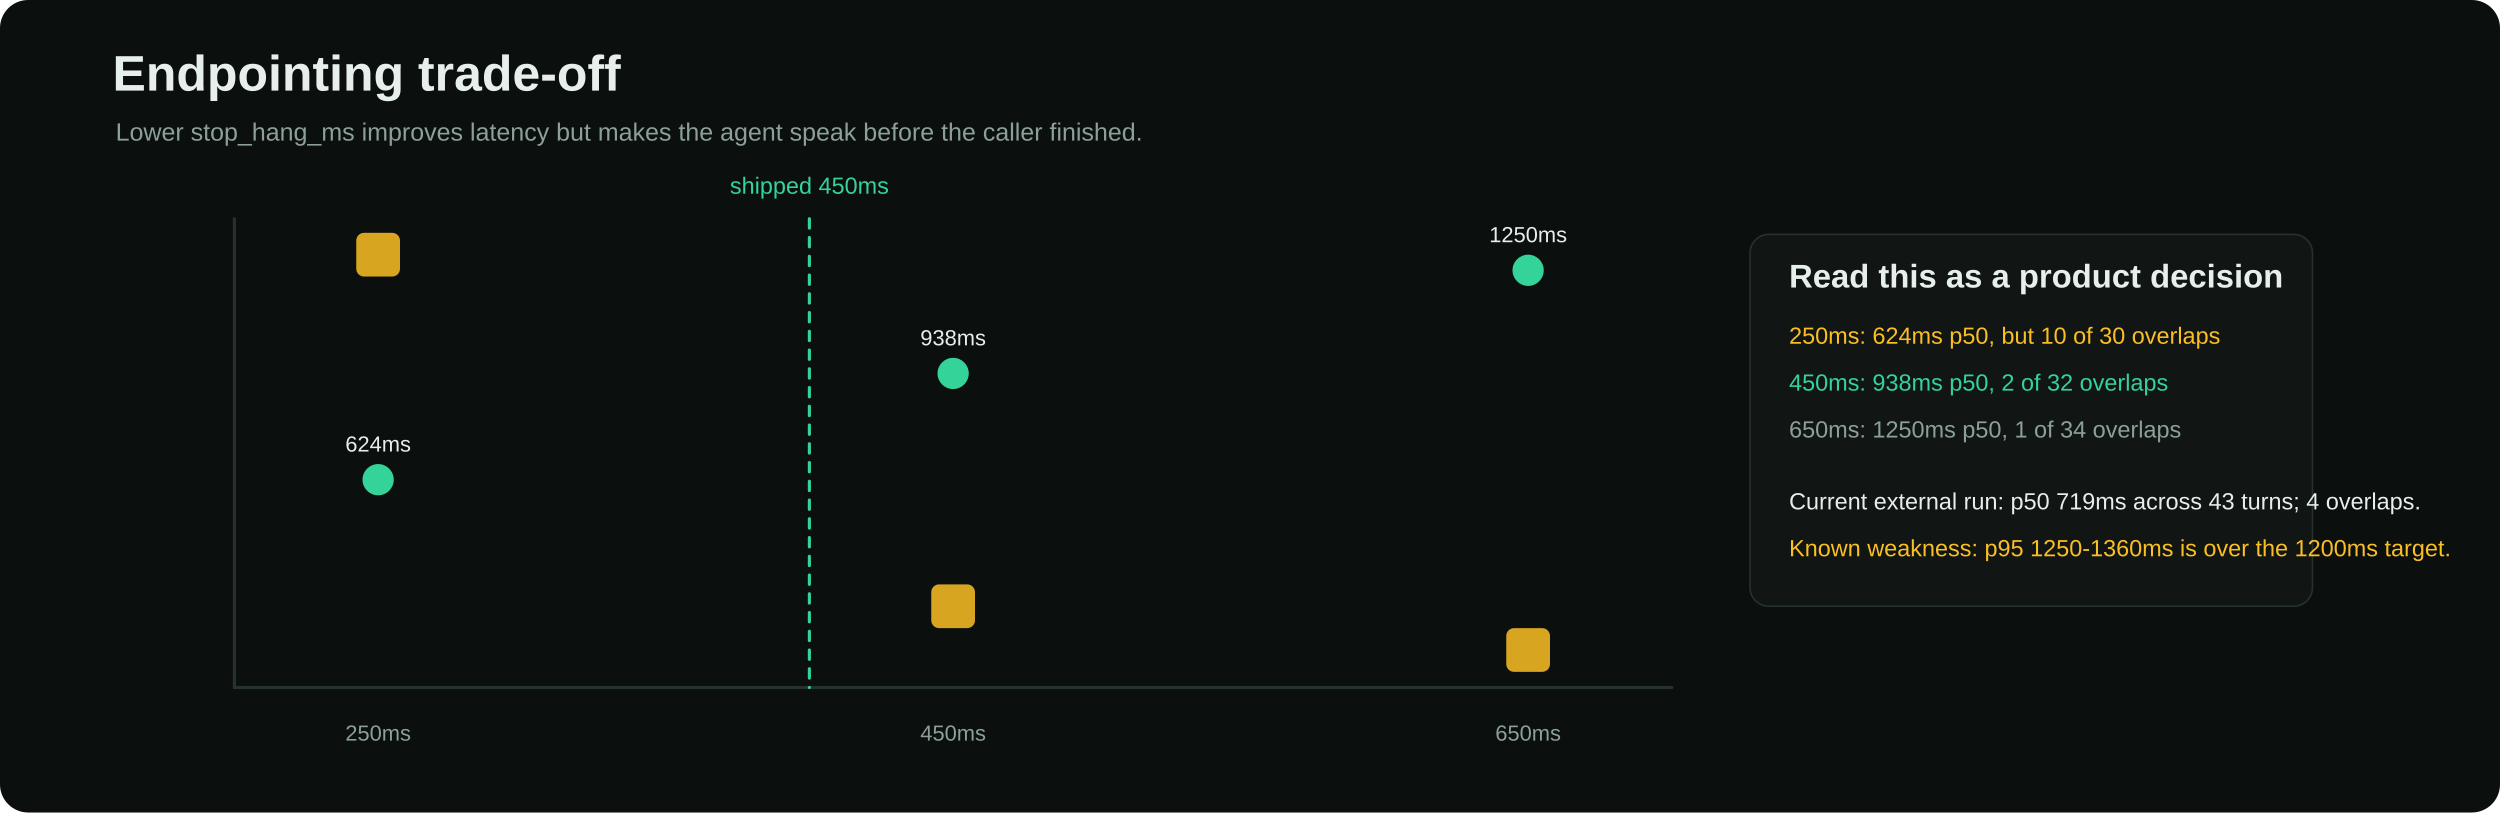
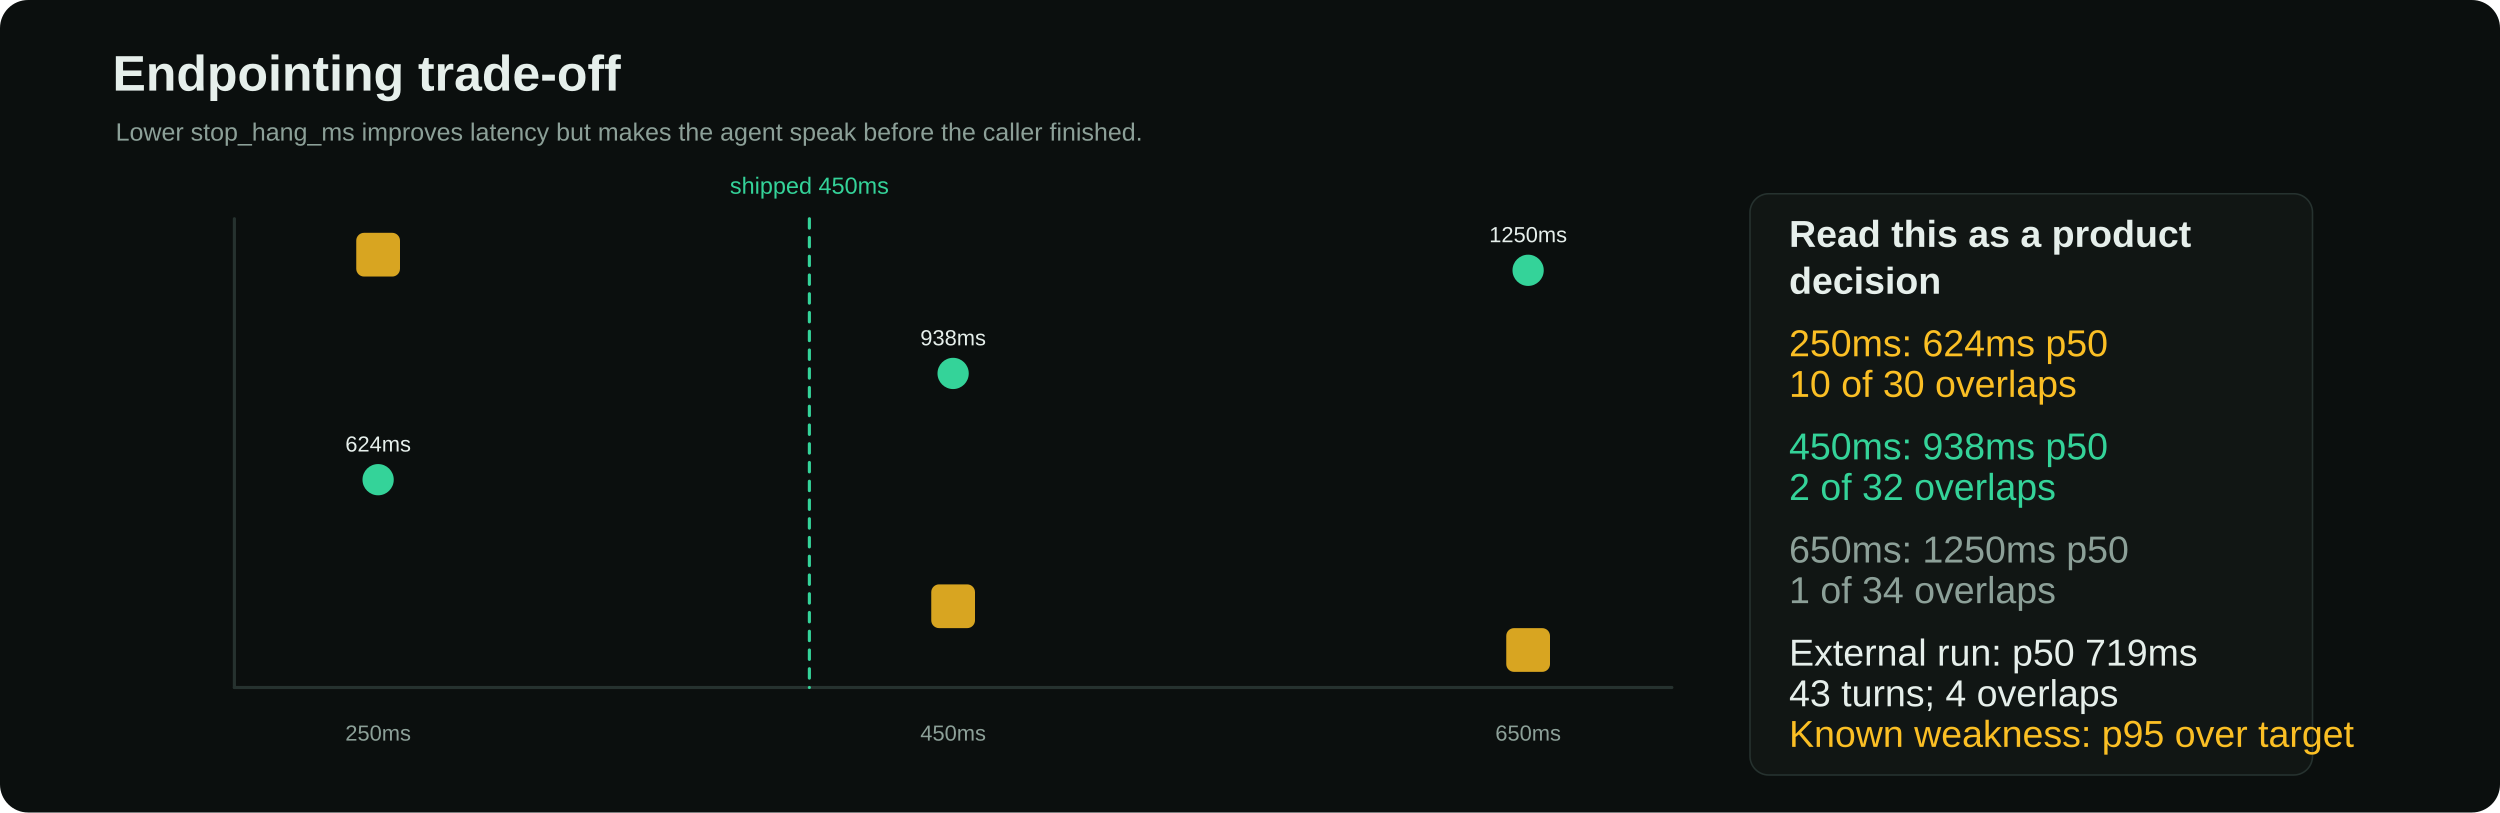
<svg xmlns="http://www.w3.org/2000/svg" width="1600" height="520" viewBox="0 0 1600 520" role="img">
  <defs>
    <linearGradient id="panel" x1="0" x2="1">
      <stop offset="0" stop-color="#111614" />
      <stop offset="1" stop-color="#0d1312" />
    </linearGradient>
    <linearGradient id="mint" x1="0" x2="1">
      <stop offset="0" stop-color="#34d399" />
      <stop offset="1" stop-color="#2dd4bf" />
    </linearGradient>
    <filter id="glow" x="-30%" y="-30%" width="160%" height="160%">
      <feGaussianBlur stdDeviation="6" result="blur" />
      <feMerge>
        <feMergeNode in="blur" />
        <feMergeNode in="SourceGraphic" />
      </feMerge>
    </filter>
  </defs>
  <rect width="1600" height="520" rx="18" fill="#0b0f0e" />
  <text x="72" y="58" fill="#e6efeb" font-family="Segoe UI, Arial, sans-serif" font-size="32" font-weight="700" letter-spacing="0" text-anchor="start">Endpointing trade-off</text>
  <text x="74" y="90" fill="#8ca098" font-family="Segoe UI, Arial, sans-serif" font-size="16" font-weight="400" letter-spacing="0" text-anchor="start">Lower stop_hang_ms improves latency but makes the agent speak before the caller finished.</text>
  <line x1="150" y1="440" x2="1070" y2="440" stroke="#26322f" stroke-width="2" stroke-linecap="round" />
  <line x1="150" y1="140" x2="150" y2="440" stroke="#26322f" stroke-width="2" stroke-linecap="round" />
  <circle cx="242" cy="307" r="10" fill="#34d399" />
  <text x="242" y="289" fill="#e6efeb" font-family="Segoe UI, Arial, sans-serif" font-size="14" font-weight="500" letter-spacing="0" text-anchor="middle">624ms</text>
  <rect x="228" y="149" width="28" height="28" rx="5" fill="#fbbf24" opacity="0.85" />
  <text x="242" y="474" fill="#8ca098" font-family="Segoe UI, Arial, sans-serif" font-size="14" font-weight="500" letter-spacing="0" text-anchor="middle">250ms</text>
  <circle cx="610" cy="239" r="10" fill="#34d399" />
  <text x="610" y="221" fill="#e6efeb" font-family="Segoe UI, Arial, sans-serif" font-size="14" font-weight="500" letter-spacing="0" text-anchor="middle">938ms</text>
  <rect x="596" y="374" width="28" height="28" rx="5" fill="#fbbf24" opacity="0.85" />
  <text x="610" y="474" fill="#8ca098" font-family="Segoe UI, Arial, sans-serif" font-size="14" font-weight="500" letter-spacing="0" text-anchor="middle">450ms</text>
  <circle cx="978" cy="173" r="10" fill="#34d399" />
  <text x="978" y="155" fill="#e6efeb" font-family="Segoe UI, Arial, sans-serif" font-size="14" font-weight="500" letter-spacing="0" text-anchor="middle">1250ms</text>
  <rect x="964" y="402" width="28" height="28" rx="5" fill="#fbbf24" opacity="0.85" />
  <text x="978" y="474" fill="#8ca098" font-family="Segoe UI, Arial, sans-serif" font-size="14" font-weight="500" letter-spacing="0" text-anchor="middle">650ms</text>
  <line x1="518" y1="140" x2="518" y2="440" stroke="#34d399" stroke-width="2" stroke-linecap="round" stroke-dasharray="6 6" />
  <text x="518" y="124" fill="#34d399" font-family="Segoe UI, Arial, sans-serif" font-size="15" font-weight="500" letter-spacing="0" text-anchor="middle">shipped 450ms</text>
-   <rect x="1120" y="150" width="360" height="238" rx="12" fill="#111614" stroke="#26322f" opacity="1" />
-   <text x="1145" y="184" fill="#e6efeb" font-family="Segoe UI, Arial, sans-serif" font-size="21" font-weight="700" letter-spacing="0" text-anchor="start">Read this as a product decision</text>
-   <text x="1145" y="220" fill="#fbbf24" font-family="Segoe UI, Arial, sans-serif" font-size="15" font-weight="500" letter-spacing="0" text-anchor="start">250ms: 624ms p50, but 10 of 30 overlaps</text>
-   <text x="1145" y="250" fill="#34d399" font-family="Segoe UI, Arial, sans-serif" font-size="15" font-weight="500" letter-spacing="0" text-anchor="start">450ms: 938ms p50, 2 of 32 overlaps</text>
-   <text x="1145" y="280" fill="#8ca098" font-family="Segoe UI, Arial, sans-serif" font-size="15" font-weight="500" letter-spacing="0" text-anchor="start">650ms: 1250ms p50, 1 of 34 overlaps</text>
-   <text x="1145" y="326" fill="#e6efeb" font-family="Segoe UI, Arial, sans-serif" font-size="15" font-weight="400" letter-spacing="0" text-anchor="start">Current external run: p50 719ms across 43 turns; 4 overlaps.</text>
-   <text x="1145" y="356" fill="#fbbf24" font-family="Segoe UI, Arial, sans-serif" font-size="15" font-weight="500" letter-spacing="0" text-anchor="start">Known weakness: p95 1250-1360ms is over the 1200ms target.</text>
+   <rect x="1120" y="124" width="360" height="372" rx="12" fill="#111614" stroke="#26322f" opacity="1" />
+   <text x="1145" y="158" fill="#e6efeb" font-family="Segoe UI, Arial, sans-serif" font-size="24" font-weight="700" letter-spacing="0" text-anchor="start">Read this as a product</text>
+   <text x="1145" y="188" fill="#e6efeb" font-family="Segoe UI, Arial, sans-serif" font-size="24" font-weight="700" letter-spacing="0" text-anchor="start">decision</text>
+   <text x="1145" y="228" fill="#fbbf24" font-family="Segoe UI, Arial, sans-serif" font-size="24" font-weight="500" letter-spacing="0" text-anchor="start">250ms: 624ms p50</text>
+   <text x="1145" y="254" fill="#fbbf24" font-family="Segoe UI, Arial, sans-serif" font-size="24" font-weight="500" letter-spacing="0" text-anchor="start">10 of 30 overlaps</text>
+   <text x="1145" y="294" fill="#34d399" font-family="Segoe UI, Arial, sans-serif" font-size="24" font-weight="500" letter-spacing="0" text-anchor="start">450ms: 938ms p50</text>
+   <text x="1145" y="320" fill="#34d399" font-family="Segoe UI, Arial, sans-serif" font-size="24" font-weight="500" letter-spacing="0" text-anchor="start">2 of 32 overlaps</text>
+   <text x="1145" y="360" fill="#8ca098" font-family="Segoe UI, Arial, sans-serif" font-size="24" font-weight="400" letter-spacing="0" text-anchor="start">650ms: 1250ms p50</text>
+   <text x="1145" y="386" fill="#8ca098" font-family="Segoe UI, Arial, sans-serif" font-size="24" font-weight="400" letter-spacing="0" text-anchor="start">1 of 34 overlaps</text>
+   <text x="1145" y="426" fill="#e6efeb" font-family="Segoe UI, Arial, sans-serif" font-size="24" font-weight="400" letter-spacing="0" text-anchor="start">External run: p50 719ms</text>
+   <text x="1145" y="452" fill="#e6efeb" font-family="Segoe UI, Arial, sans-serif" font-size="24" font-weight="400" letter-spacing="0" text-anchor="start">43 turns; 4 overlaps</text>
+   <text x="1145" y="478" fill="#fbbf24" font-family="Segoe UI, Arial, sans-serif" font-size="24" font-weight="500" letter-spacing="0" text-anchor="start">Known weakness: p95 over target</text>
</svg>
